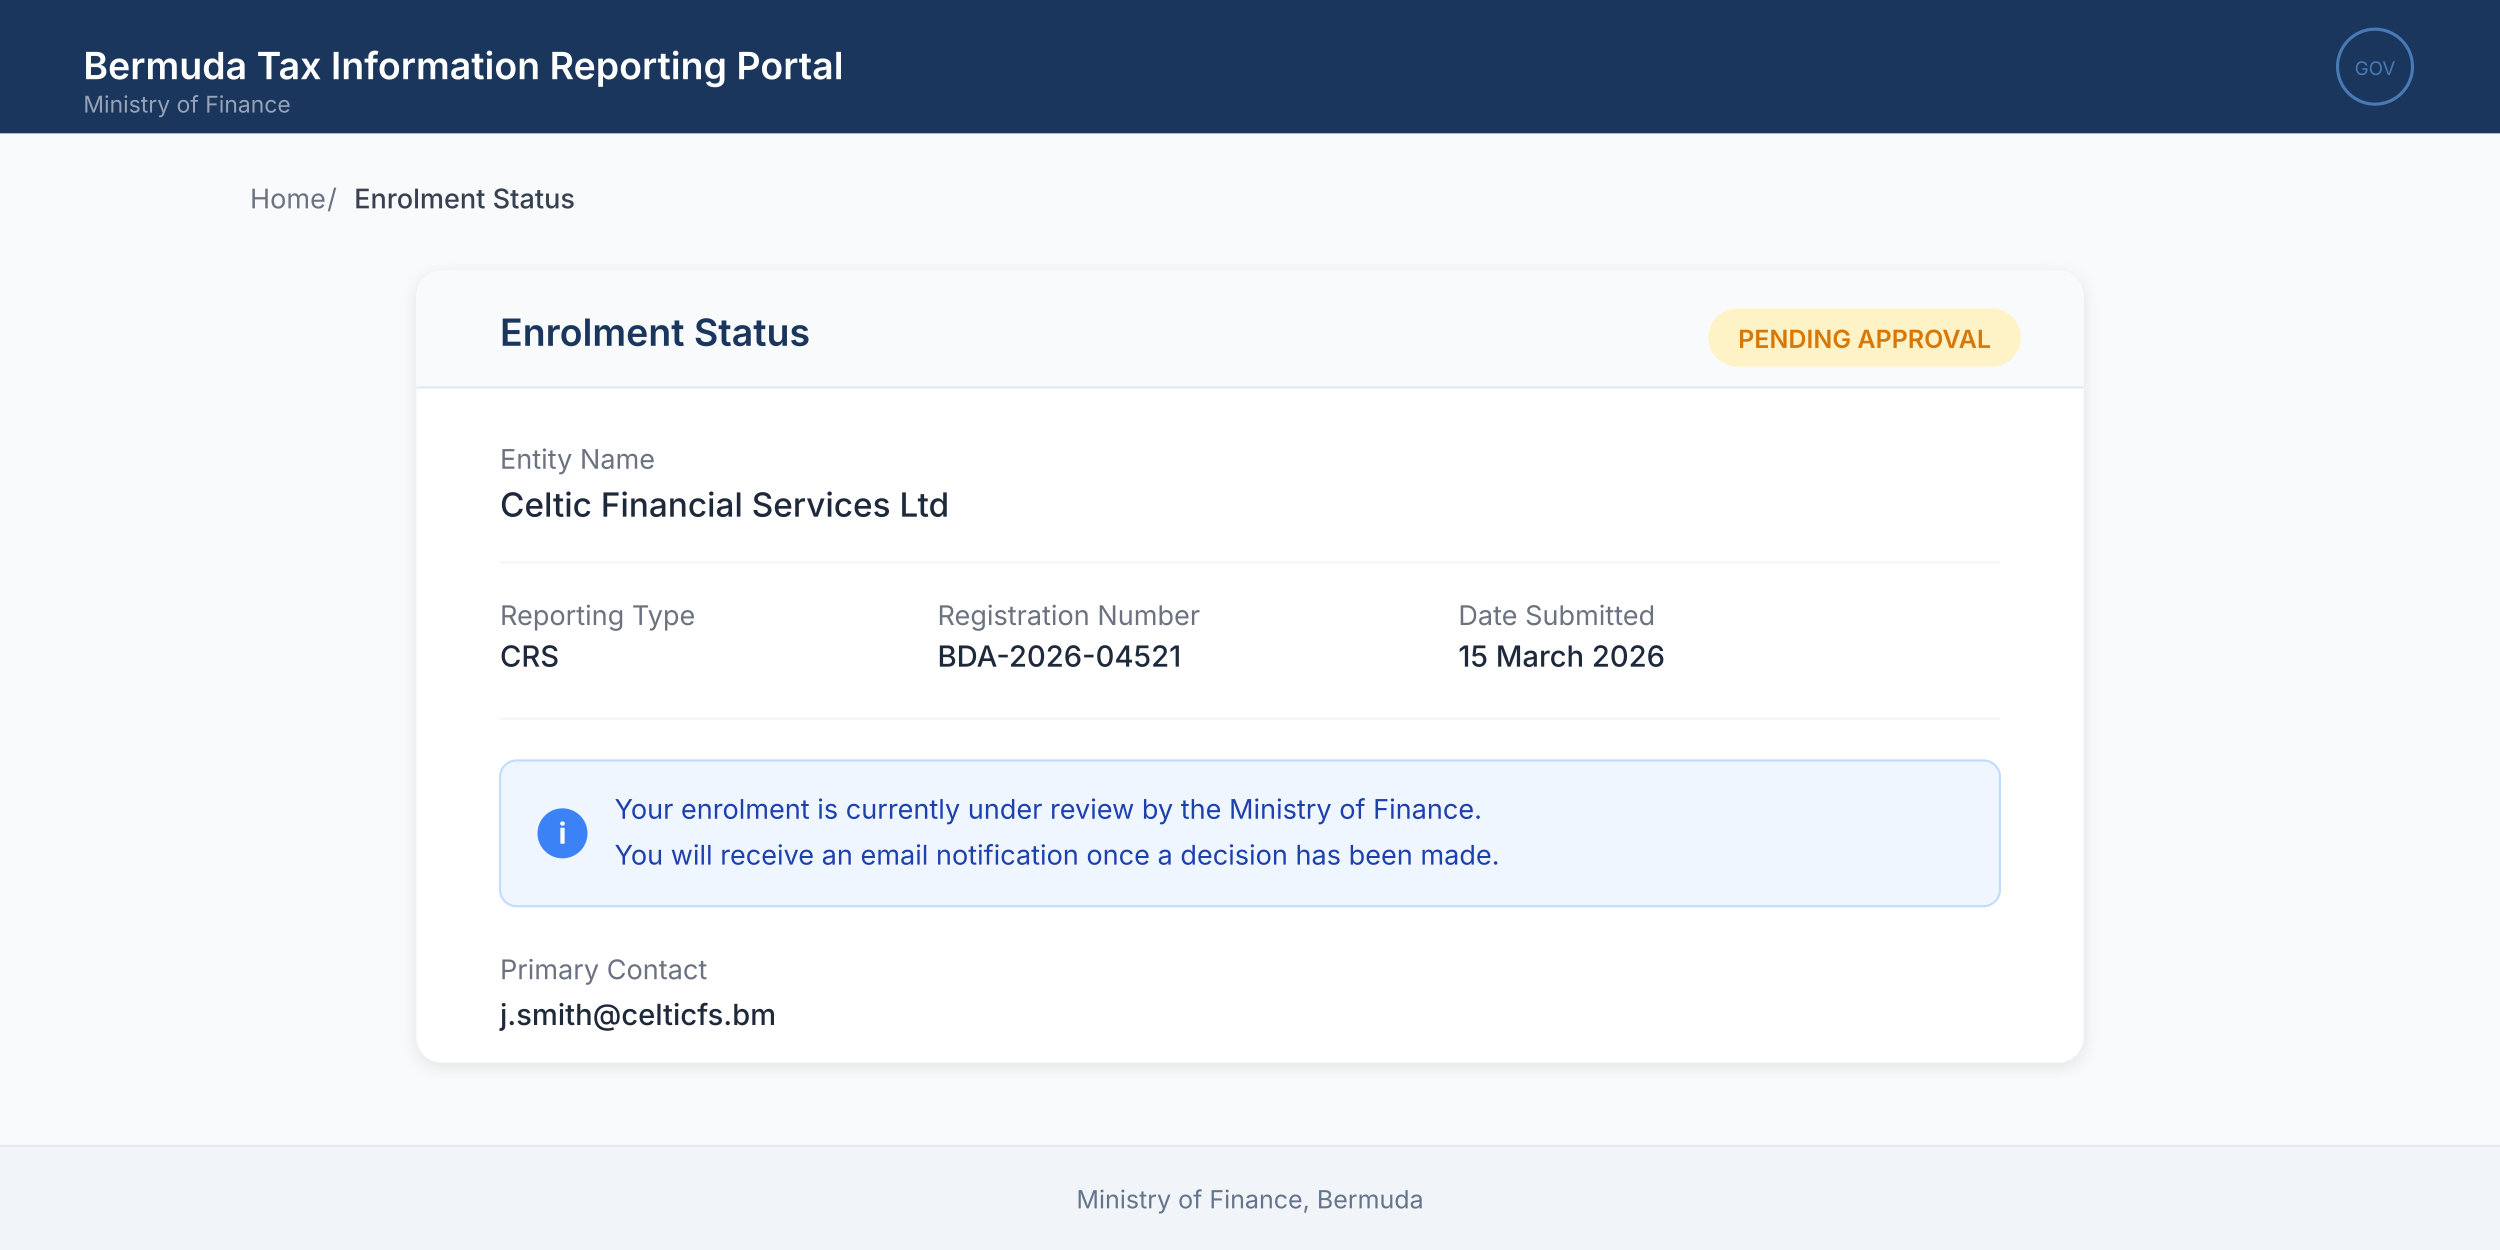
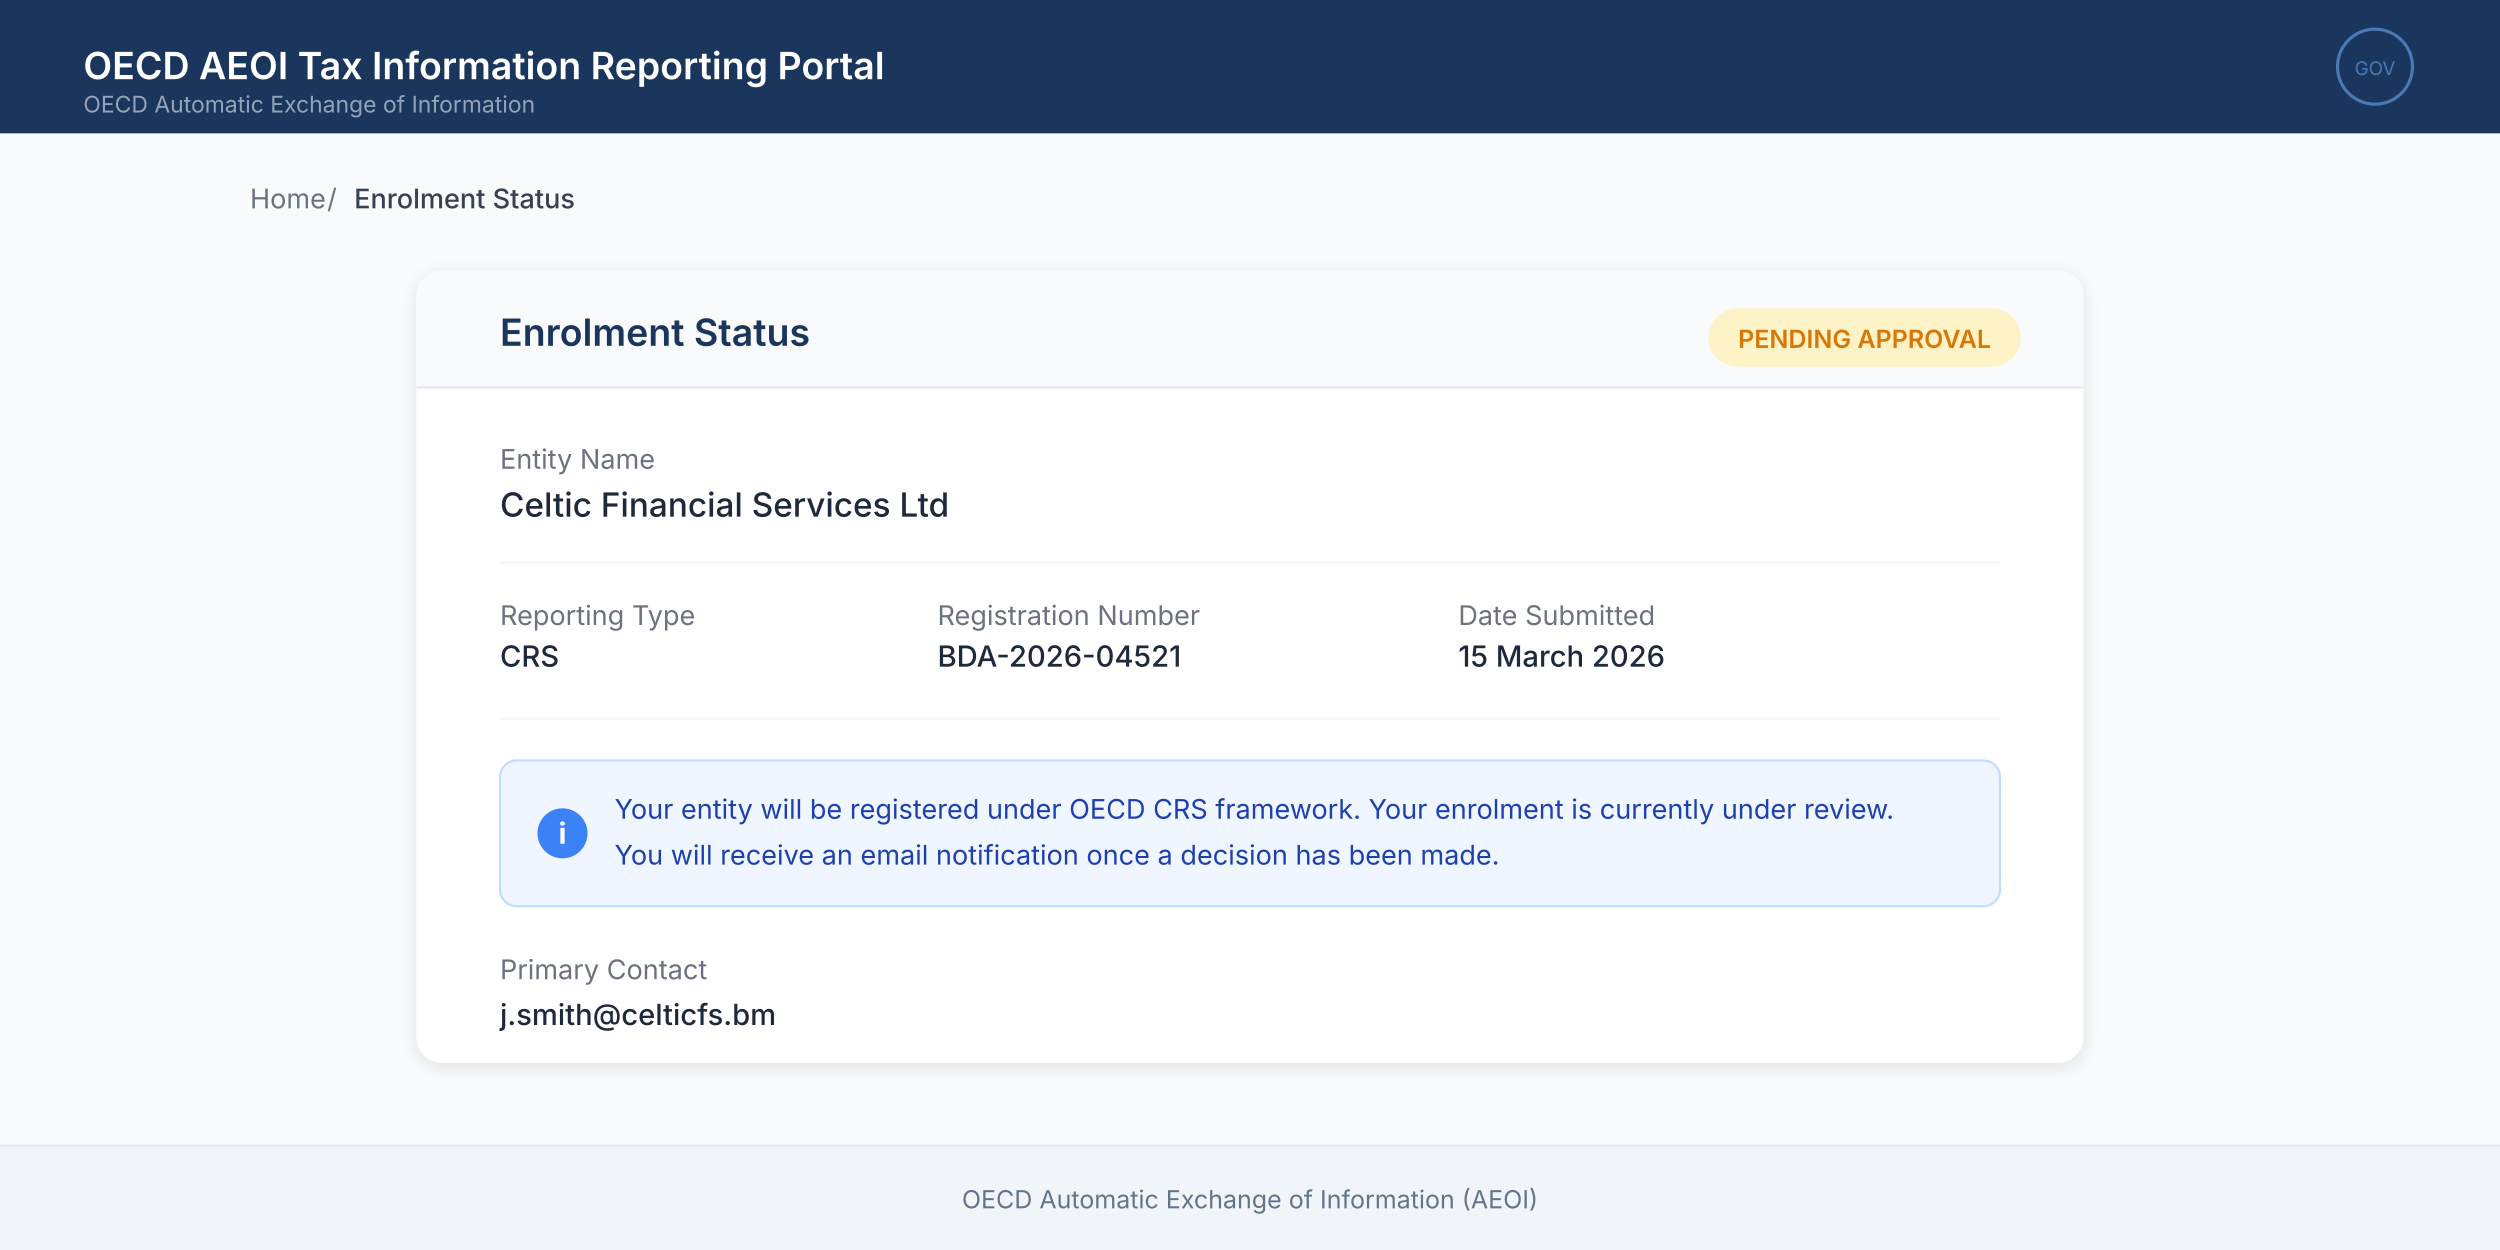
<svg xmlns="http://www.w3.org/2000/svg" width="1200" height="600" viewBox="0 0 1200 600">
  <defs>
    <filter id="shadow" x="-2%" y="-2%" width="104%" height="104%">
      <feDropShadow dx="0" dy="2" stdDeviation="4" flood-opacity="0.1" />
    </filter>
  </defs>
  <rect width="1200" height="600" fill="#f8fafc" />
  <rect width="1200" height="64" fill="#1a365d" />
-   <text x="40" y="38" font-family="Inter, -apple-system, sans-serif" font-size="18" font-weight="600" fill="#ffffff">Bermuda Tax Information Reporting Portal</text>
-   <text x="40" y="54" font-family="Inter, -apple-system, sans-serif" font-size="11" fill="#94a3b8">Ministry of Finance</text>
+   <text x="40" y="38" font-family="Inter, -apple-system, sans-serif" font-size="18" font-weight="600" fill="#ffffff">OECD AEOI Tax Information Reporting Portal</text>
+   <text x="40" y="54" font-family="Inter, -apple-system, sans-serif" font-size="11" fill="#94a3b8">OECD Automatic Exchange of Information</text>
  <circle cx="1140" cy="32" r="18" fill="none" stroke="#4a7ab5" stroke-width="1.5" />
  <text x="1140" y="36" font-family="Inter, -apple-system, sans-serif" font-size="9" fill="#4a7ab5" text-anchor="middle">GOV</text>
  <text x="120" y="100" font-family="Inter, -apple-system, sans-serif" font-size="13" fill="#6b7280">Home</text>
  <text x="157" y="100" font-family="Inter, -apple-system, sans-serif" font-size="13" fill="#6b7280">/</text>
  <text x="170" y="100" font-family="Inter, -apple-system, sans-serif" font-size="13" fill="#374151" font-weight="500">Enrolment Status</text>
  <rect x="200" y="130" width="800" height="380" rx="12" fill="#ffffff" filter="url(#shadow)" />
  <rect x="200" y="130" width="800" height="56" rx="12" fill="#f8fafc" />
  <rect x="200" y="174" width="800" height="12" fill="#f8fafc" />
  <line x1="200" y1="186" x2="1000" y2="186" stroke="#e2e8f0" stroke-width="1" />
  <text x="240" y="166" font-family="Inter, -apple-system, sans-serif" font-size="18" font-weight="600" fill="#1a365d">Enrolment Status</text>
  <rect x="820" y="148" width="150" height="28" rx="14" fill="#fef3c7" />
  <text x="895" y="167" font-family="Inter, -apple-system, sans-serif" font-size="12" font-weight="600" fill="#d97706" text-anchor="middle">PENDING APPROVAL</text>
  <text x="240" y="225" font-family="Inter, -apple-system, sans-serif" font-size="13" fill="#6b7280">Entity Name</text>
  <text x="240" y="248" font-family="Inter, -apple-system, sans-serif" font-size="16" font-weight="500" fill="#1e293b">Celtic Financial Services Ltd</text>
  <line x1="240" y1="270" x2="960" y2="270" stroke="#f1f5f9" stroke-width="1" />
  <text x="240" y="300" font-family="Inter, -apple-system, sans-serif" font-size="13" fill="#6b7280">Reporting Type</text>
  <text x="240" y="320" font-family="Inter, -apple-system, sans-serif" font-size="14" font-weight="500" fill="#1e293b">CRS</text>
  <text x="450" y="300" font-family="Inter, -apple-system, sans-serif" font-size="13" fill="#6b7280">Registration Number</text>
  <text x="450" y="320" font-family="Inter, -apple-system, sans-serif" font-size="14" font-weight="500" fill="#1e293b">BDA-2026-04521</text>
  <text x="700" y="300" font-family="Inter, -apple-system, sans-serif" font-size="13" fill="#6b7280">Date Submitted</text>
  <text x="700" y="320" font-family="Inter, -apple-system, sans-serif" font-size="14" font-weight="500" fill="#1e293b">15 March 2026</text>
  <line x1="240" y1="345" x2="960" y2="345" stroke="#f1f5f9" stroke-width="1" />
  <rect x="240" y="365" width="720" height="70" rx="8" fill="#eff6ff" stroke="#bfdbfe" stroke-width="1" />
  <circle cx="270" cy="400" r="12" fill="#3b82f6" />
  <text x="270" y="405" font-family="Inter, -apple-system, sans-serif" font-size="14" font-weight="700" fill="#ffffff" text-anchor="middle">i</text>
-   <text x="295" y="393" font-family="Inter, -apple-system, sans-serif" font-size="13" fill="#1e40af">Your enrolment is currently under review by the Ministry of Finance.</text>
+   <text x="295" y="393" font-family="Inter, -apple-system, sans-serif" font-size="13" fill="#1e40af">Your entity will be registered under OECD CRS framework. Your enrolment is currently under review.</text>
  <text x="295" y="415" font-family="Inter, -apple-system, sans-serif" font-size="13" fill="#1e40af">You will receive an email notification once a decision has been made.</text>
  <text x="240" y="470" font-family="Inter, -apple-system, sans-serif" font-size="13" fill="#6b7280">Primary Contact</text>
  <text x="240" y="492" font-family="Inter, -apple-system, sans-serif" font-size="14" font-weight="500" fill="#1e293b">j.smith@celticfs.bm</text>
  <rect x="0" y="550" width="1200" height="50" fill="#f1f5f9" />
  <line x1="0" y1="550" x2="1200" y2="550" stroke="#e2e8f0" stroke-width="1" />
-   <text x="600" y="580" font-family="Inter, -apple-system, sans-serif" font-size="12" fill="#64748b" text-anchor="middle">Ministry of Finance, Bermuda</text>
+   <text x="600" y="580" font-family="Inter, -apple-system, sans-serif" font-size="12" fill="#64748b" text-anchor="middle">OECD Automatic Exchange of Information (AEOI)</text>
</svg>
